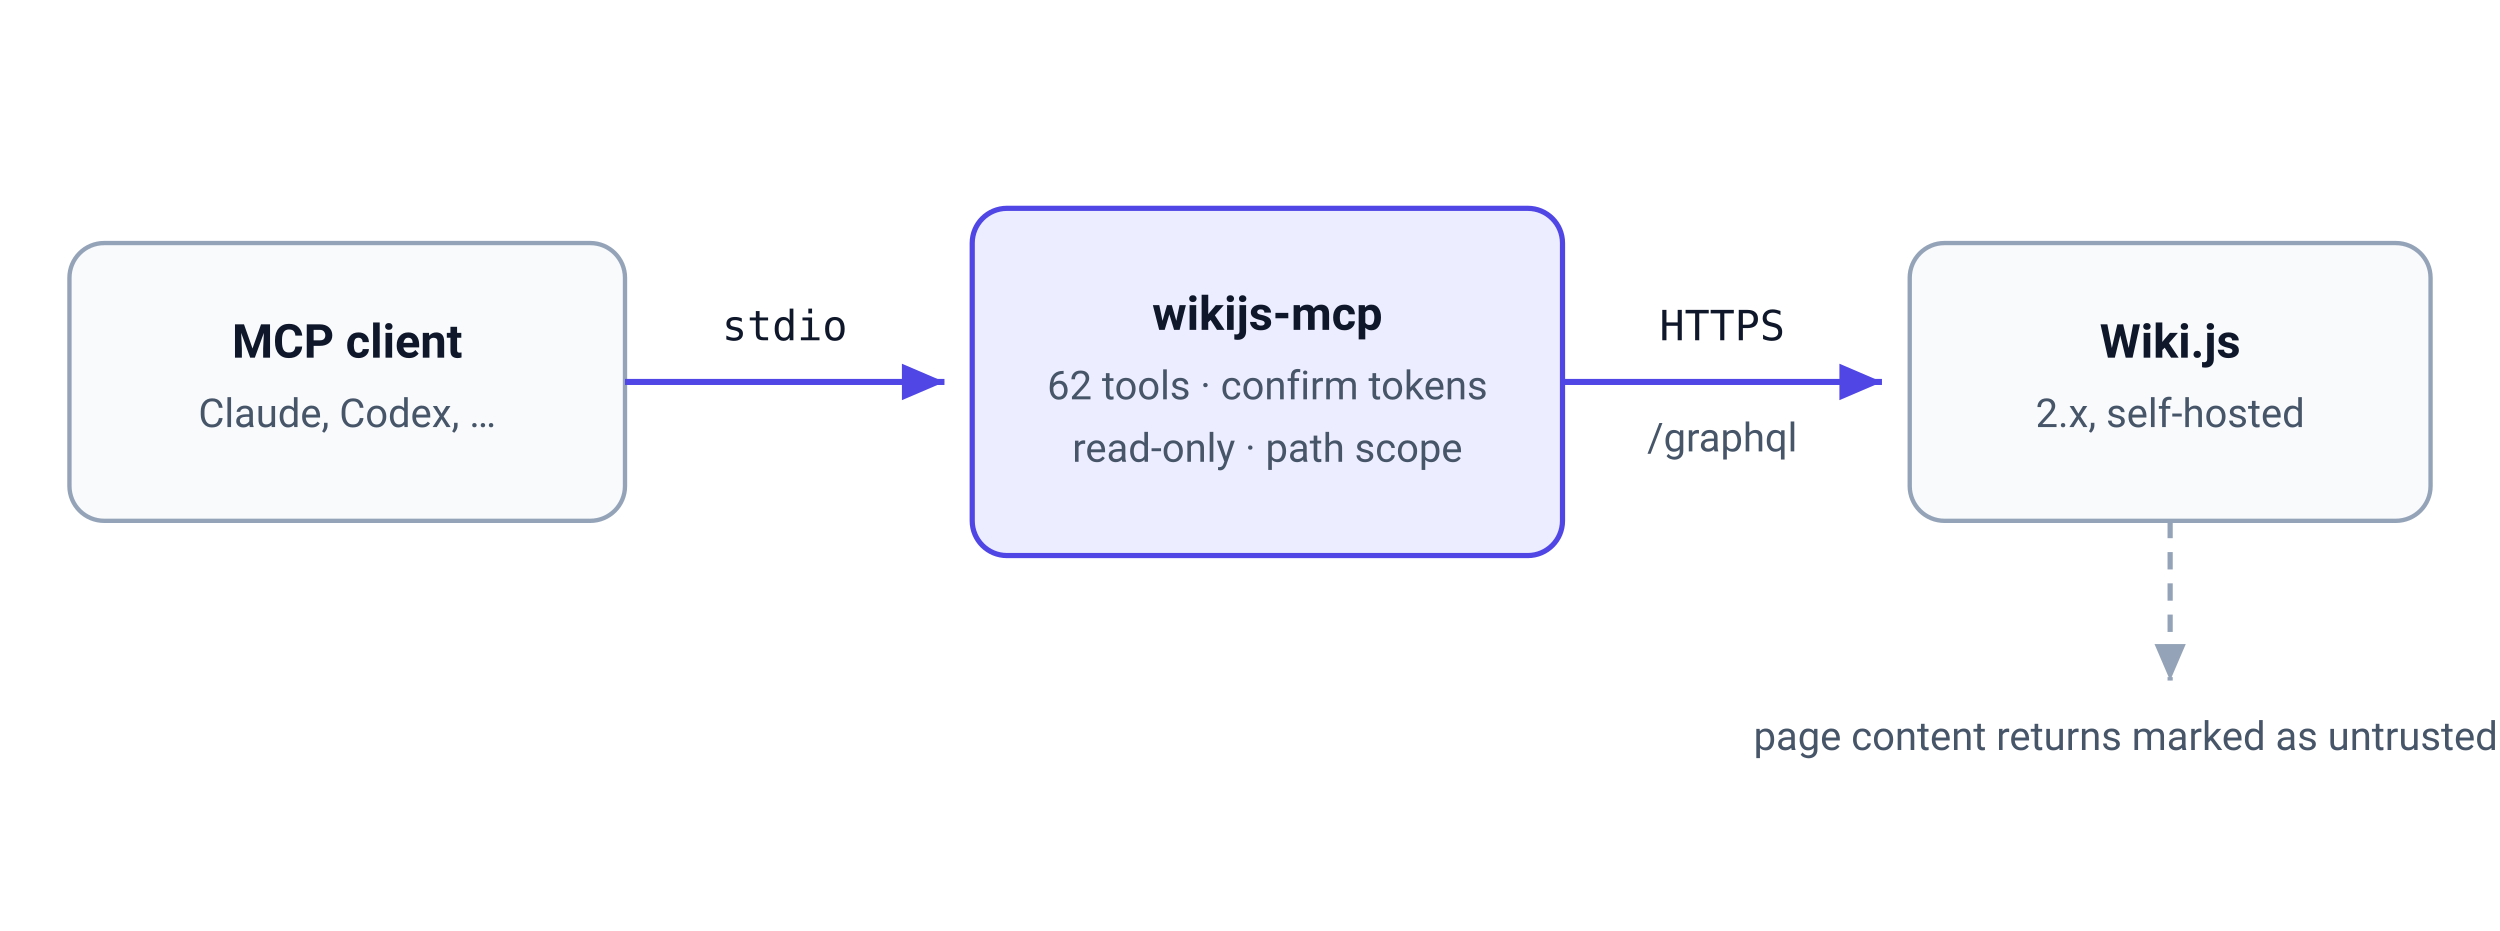
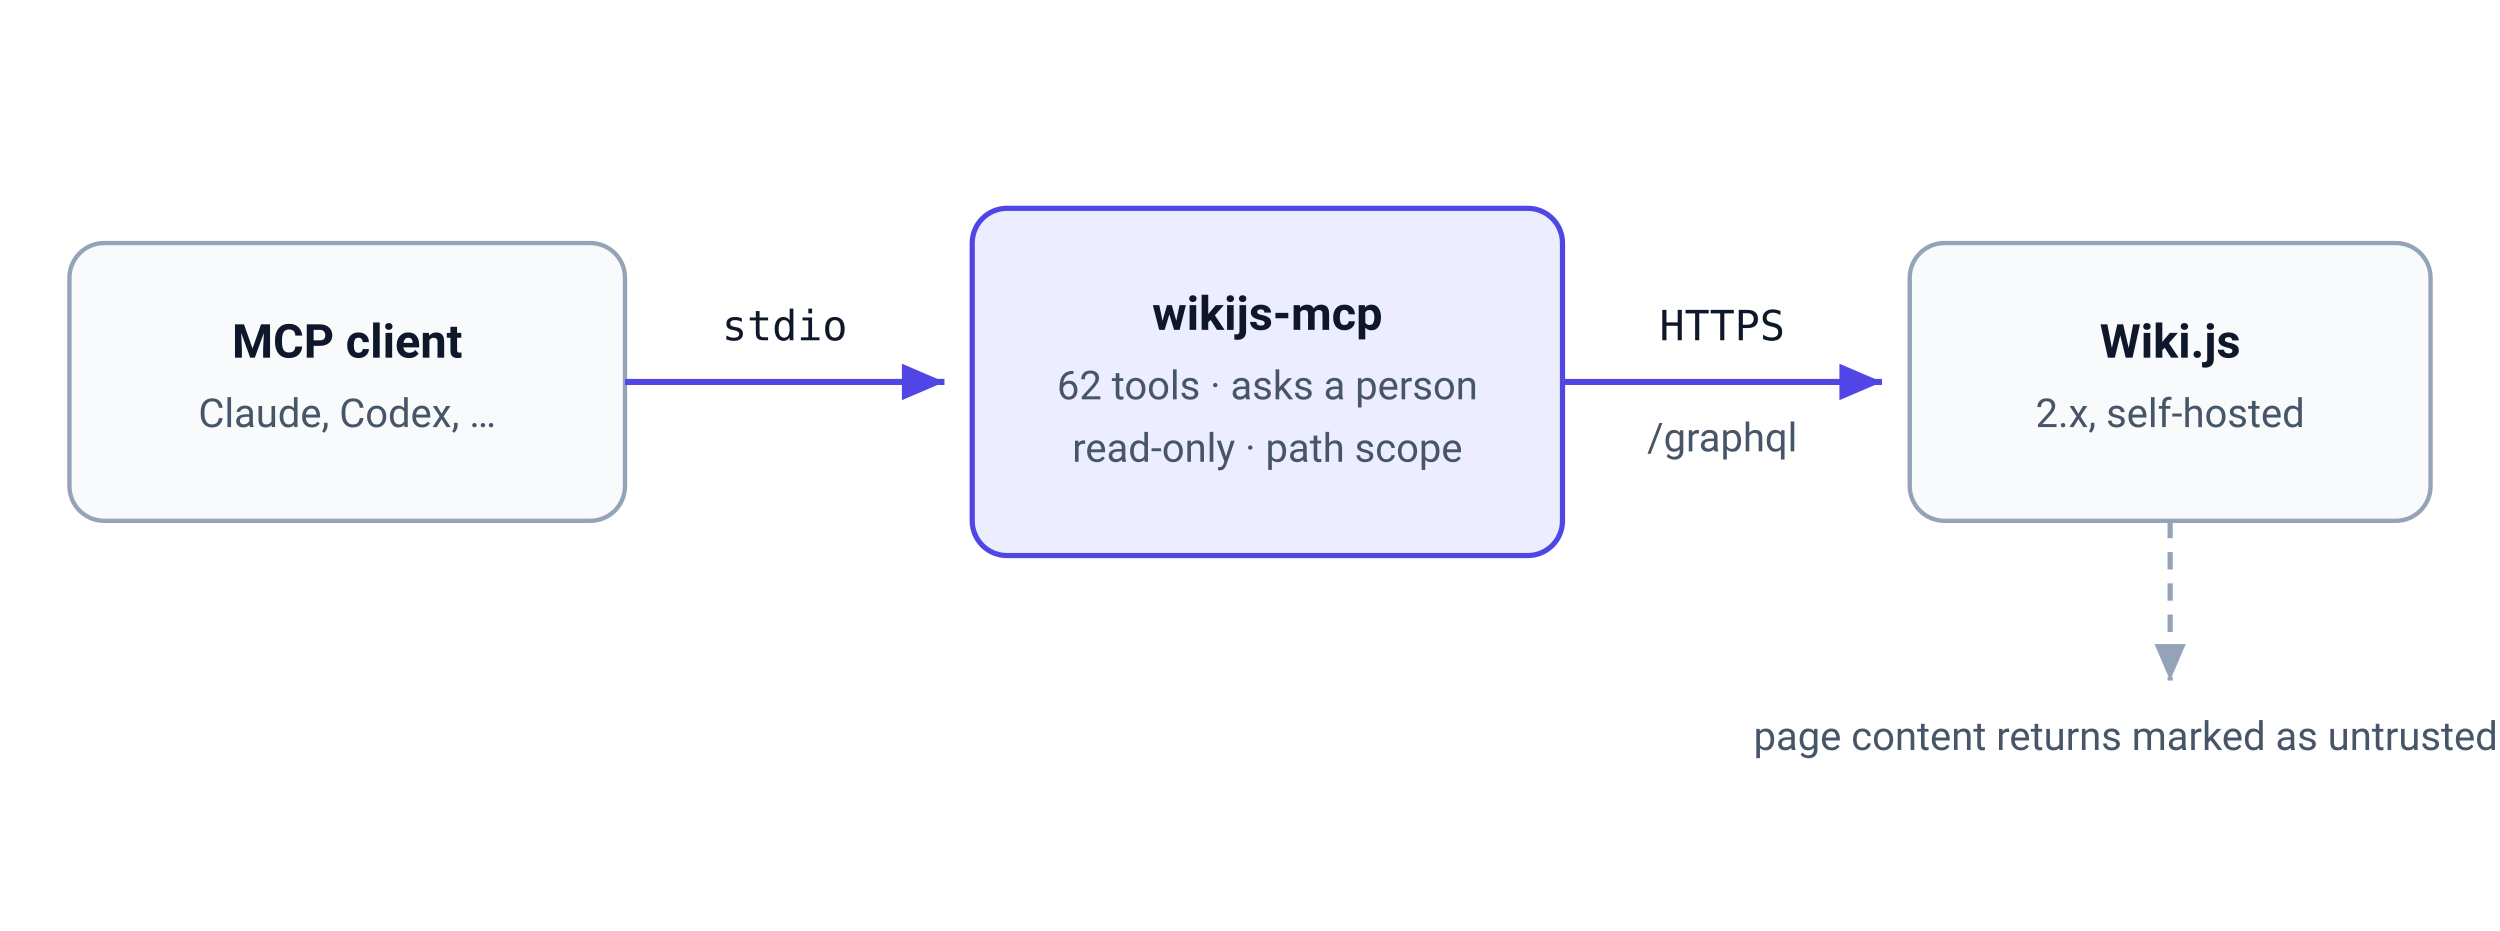
<svg xmlns="http://www.w3.org/2000/svg" viewBox="0 0 720 268" width="720" height="268" role="img" aria-labelledby="arch-title arch-desc">
  <style>
    .node { stroke-width: 1.25; }
    .node-accent { stroke-width: 1.5; }
    .edge { stroke-width: 1.5; fill: none; }
    .edge-accent { stroke-width: 1.75; fill: none; }
    .edge-dashed { stroke-dasharray: 5 4; }
    text { font-family: ui-sans-serif, system-ui, -apple-system, "Segoe UI", Roboto, "DejaVu Sans", sans-serif; font-size: 13px; }
    .label-title { font-size: 13.5px; font-weight: 600; }
    .label-mono { font-family: ui-monospace, SFMono-Regular, Menlo, Consolas, "DejaVu Sans Mono", monospace; font-size: 12px; }
    .label-muted { font-size: 11.5px; }

    .node { fill: #f8fafc; stroke: #94a3b8; }
    .node-accent { fill: rgba(99, 102, 241, 0.12); stroke: #4f46e5; }
    .edge { stroke: #94a3b8; }
    .edge-accent { stroke: #4f46e5; }
    text { fill: #0f172a; }
    .label-muted { fill: #475569; }
    marker path { fill: #94a3b8; stroke: none; }
    marker.accent path { fill: #4f46e5; }
  </style>
  <defs>
    <marker id="arch-arrow" markerWidth="9" markerHeight="9" refX="7" refY="3" orient="auto">
      <path d="M0,0 L7,3 L0,6 z" />
    </marker>
    <marker id="arch-arrow-accent" class="accent" markerWidth="9" markerHeight="9" refX="7" refY="3" orient="auto">
      <path d="M0,0 L7,3 L0,6 z" />
    </marker>
  </defs>
  <rect class="node" x="20" y="70" width="160" height="80" rx="10" />
  <text class="label-title" x="100" y="103" text-anchor="middle">MCP client</text>
  <text class="label-muted" x="100" y="123" text-anchor="middle">Claude, Codex, …</text>
  <rect class="node-accent" x="280" y="60" width="170" height="100" rx="10" />
  <text class="label-title" x="365" y="95" text-anchor="middle">wikijs-mcp</text>
-   <text class="label-muted" x="365" y="115" text-anchor="middle">62 tools · confirm tokens</text>
+   <text class="label-muted" x="365" y="115" text-anchor="middle">62 tools · asks a person</text>
  <text class="label-muted" x="365" y="133" text-anchor="middle">read-only · path scope</text>
  <rect class="node" x="550" y="70" width="150" height="80" rx="10" />
  <text class="label-title" x="625" y="103" text-anchor="middle">Wiki.js</text>
  <text class="label-muted" x="625" y="123" text-anchor="middle">2.x, self-hosted</text>
  <path class="edge-accent" d="M180,110 L272,110" marker-end="url(#arch-arrow-accent)" />
  <text class="label-mono" x="226" y="98" text-anchor="middle">stdio</text>
  <path class="edge-accent" d="M450,110 L542,110" marker-end="url(#arch-arrow-accent)" />
  <text class="label-mono" x="496" y="98" text-anchor="middle">HTTPS</text>
  <text class="label-muted" x="496" y="130" text-anchor="middle">/graphql</text>
  <path class="edge edge-dashed" d="M625,150 L625,196" marker-end="url(#arch-arrow)" />
  <text class="label-muted" x="625" y="216" text-anchor="middle">page content returns marked as untrusted data</text>
</svg>
